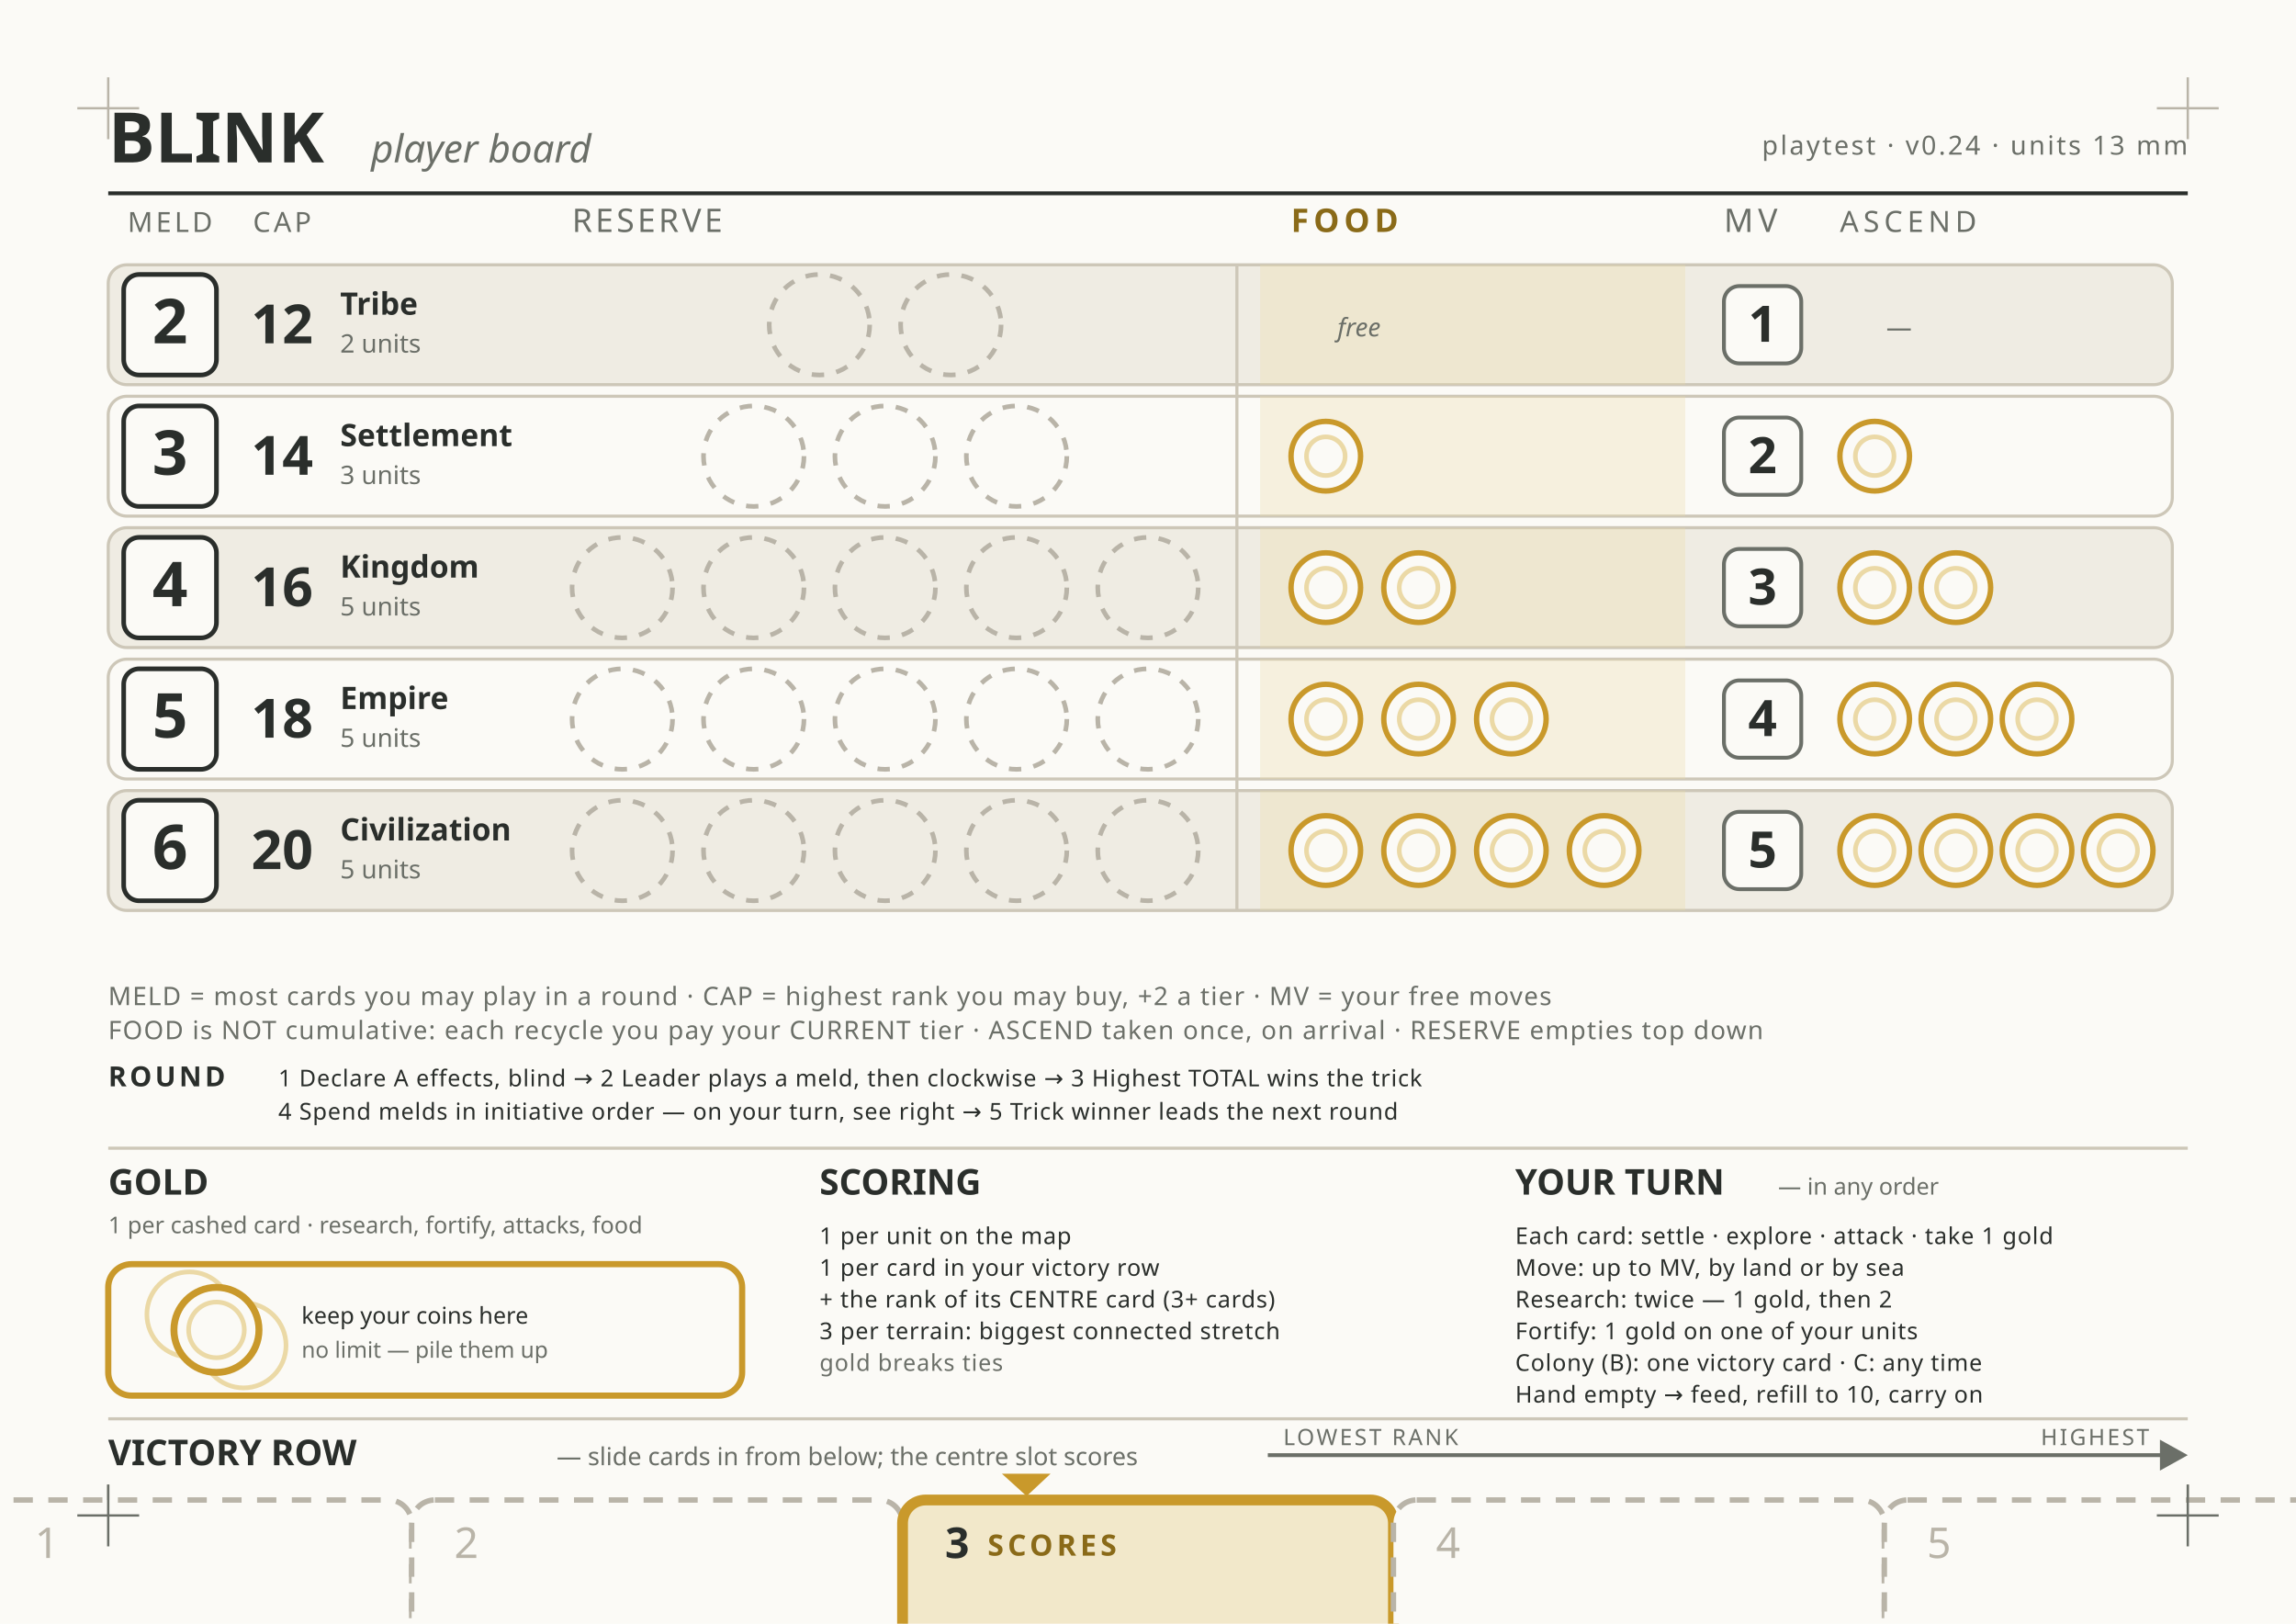
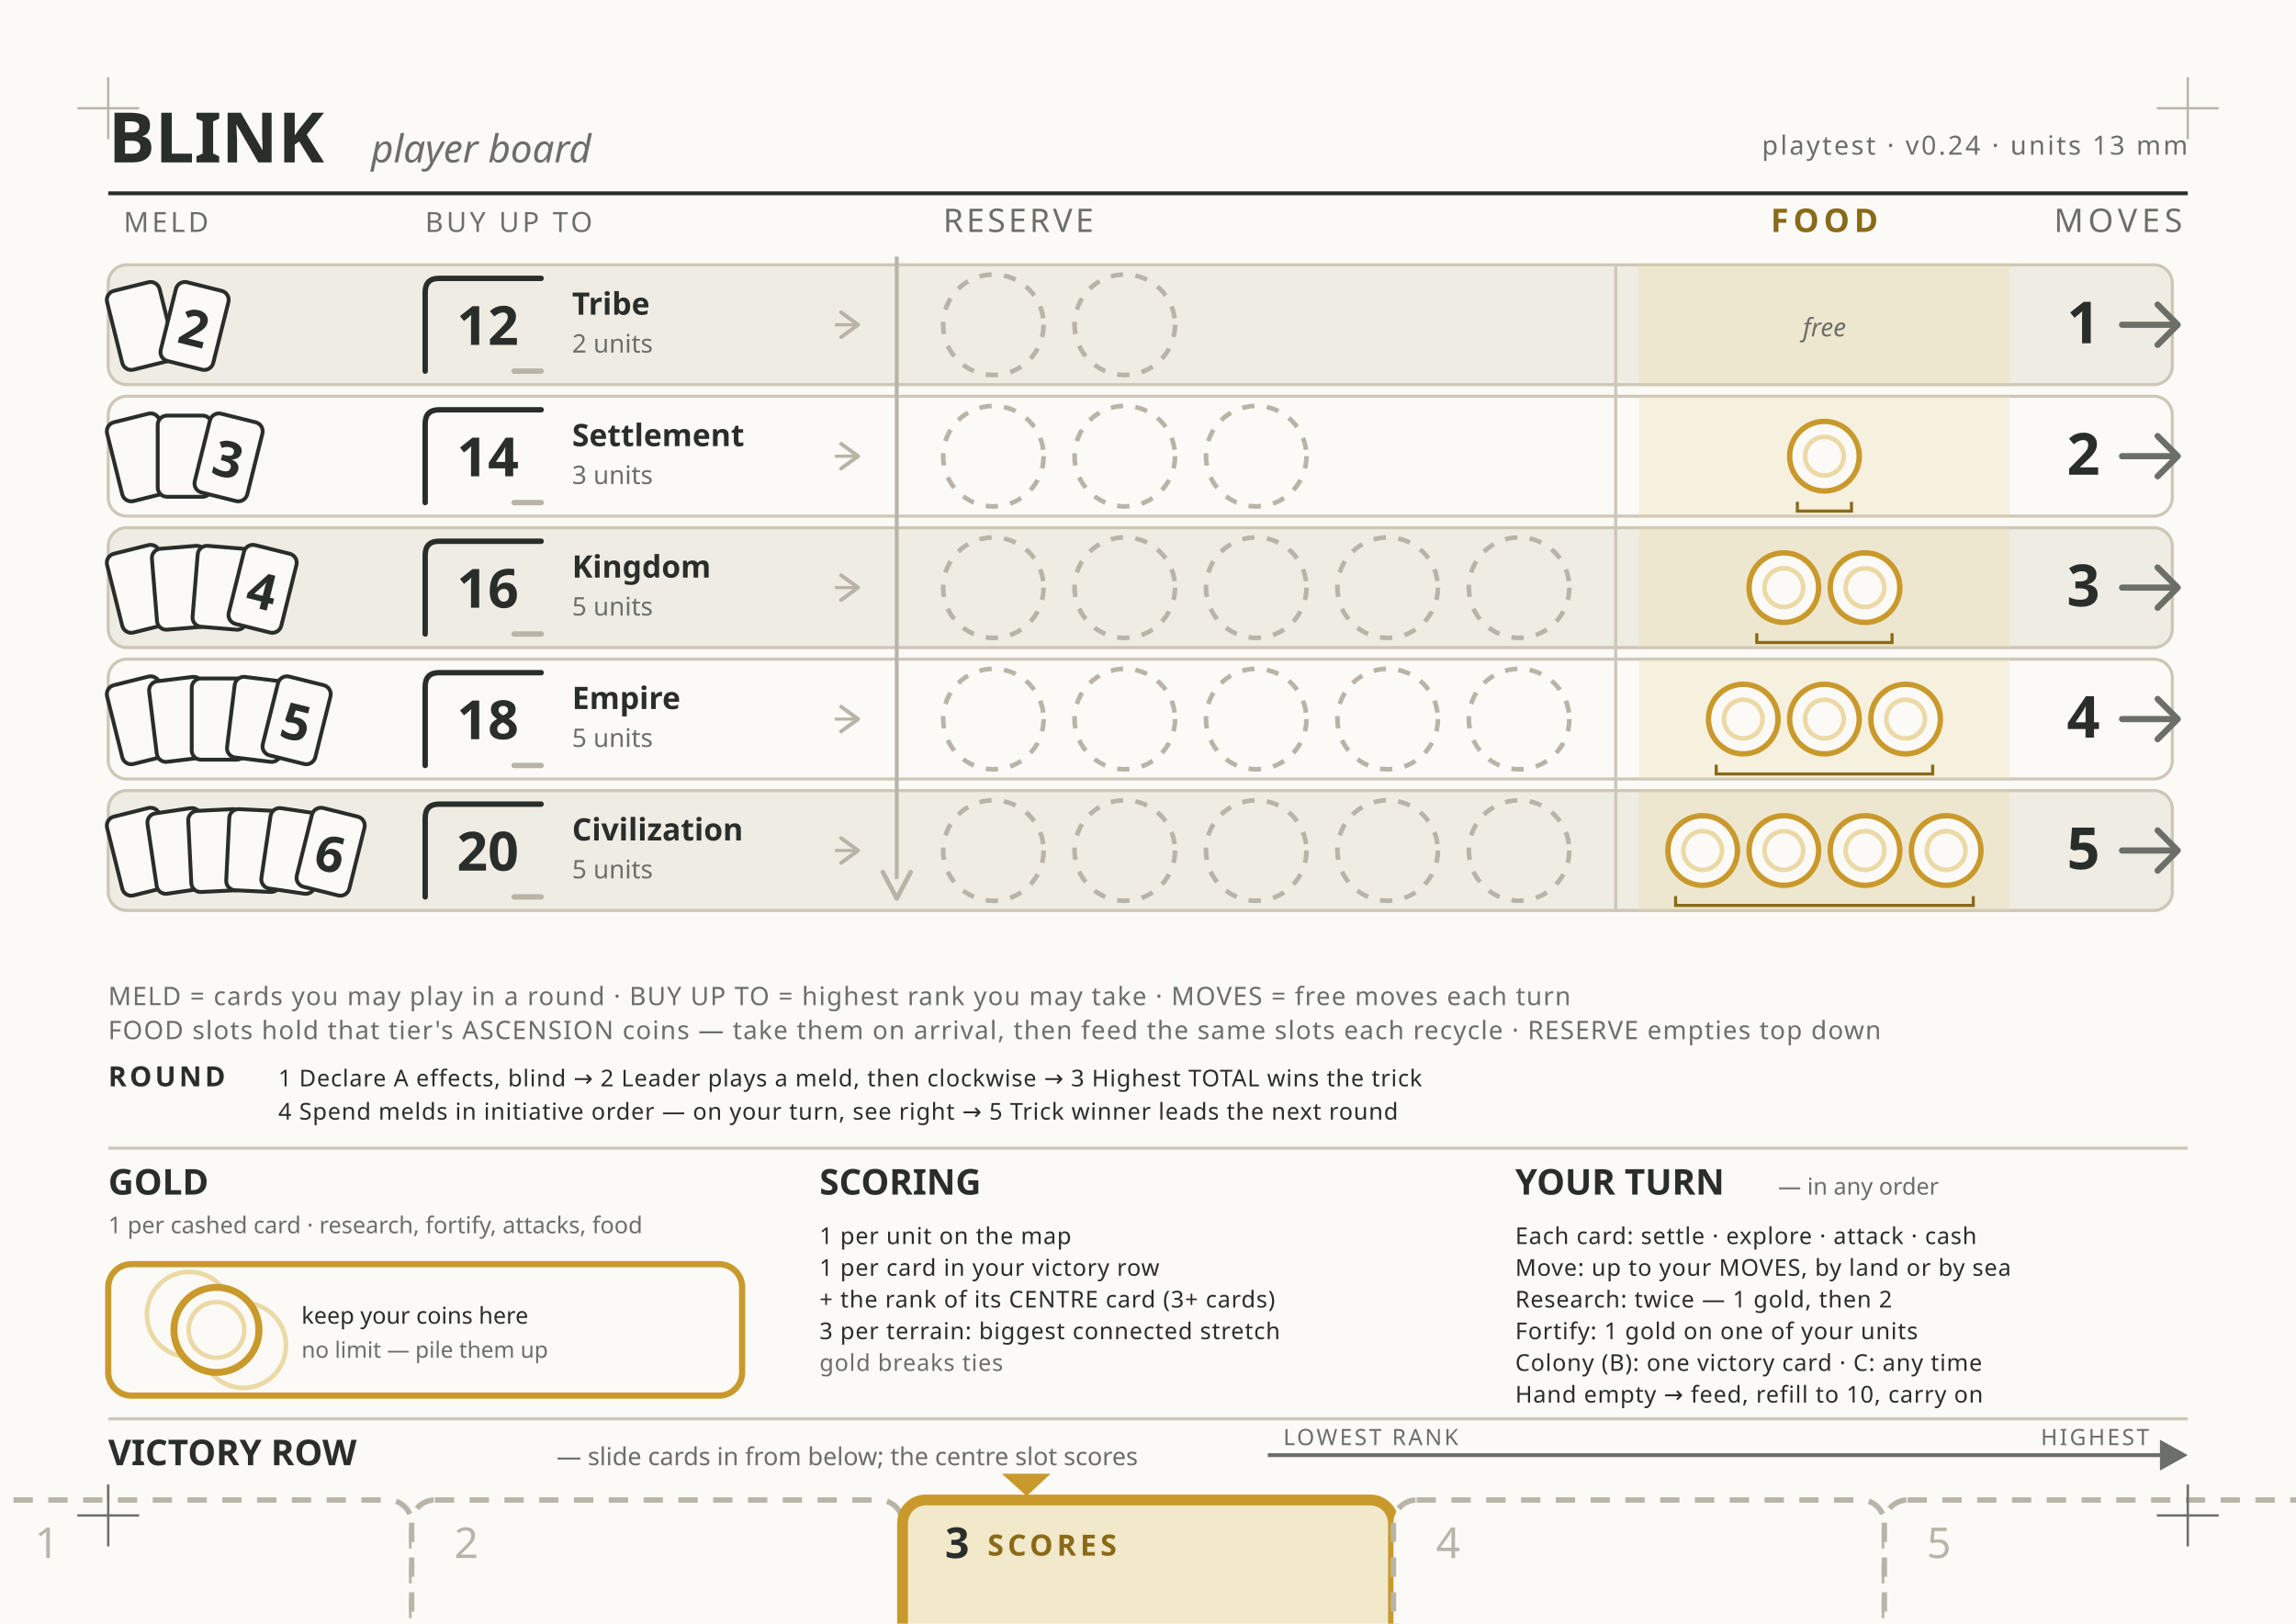
<svg xmlns="http://www.w3.org/2000/svg" width="297.0mm" height="210.0mm" viewBox="0 0 297.0 210.0">
  <rect x="0" y="0" width="297.0" height="210.0" fill="#FBFAF6" />
  <path d="M10.0 14.0 h8 M14.0 10.0 v8" stroke="#B9B4A8" stroke-width="0.3" />
  <path d="M279.0 14.0 h8 M283.0 10.0 v8" stroke="#B9B4A8" stroke-width="0.3" />
  <path d="M10.0 196.0 h8 M14.0 192.0 v8" stroke="#B9B4A8" stroke-width="0.3" />
  <path d="M279.0 196.0 h8 M283.0 192.0 v8" stroke="#B9B4A8" stroke-width="0.3" />
  <text x="14.00" y="21.00" font-family="IBM Plex Sans" font-size="9" fill="#2A2E2B" text-anchor="start" font-weight="600" letter-spacing="0" style="">BLINK</text>
  <text x="48.00" y="21.00" font-family="IBM Plex Sans" font-size="5" fill="#6B6F68" text-anchor="start" font-weight="400" letter-spacing="0" style="font-style:italic">player board</text>
  <text x="283.00" y="20.00" font-family="IBM Plex Mono" font-size="3.4" fill="#6B6F68" text-anchor="end" font-weight="400" letter-spacing="0.3" style="">playtest · v0.24 · units 13 mm</text>
  <line x1="14.0" y1="25.0" x2="283.0" y2="25.0" stroke="#2A2E2B" stroke-width="0.5" />
-   <text x="22.00" y="30.00" font-family="IBM Plex Mono" font-size="3.6" fill="#6B6F68" text-anchor="middle" font-weight="400" letter-spacing="0.4" style="">MELD</text>
-   <text x="36.50" y="30.00" font-family="IBM Plex Mono" font-size="3.6" fill="#6B6F68" text-anchor="middle" font-weight="400" letter-spacing="0.4" style="">CAP</text>
-   <text x="74.00" y="30.00" font-family="IBM Plex Mono" font-size="4.2" fill="#6B6F68" text-anchor="start" font-weight="400" letter-spacing="0.4" style="">RESERVE</text>
-   <text x="167.00" y="30.00" font-family="IBM Plex Mono" font-size="4.2" fill="#8A6A18" text-anchor="start" font-weight="600" letter-spacing="0.6" style="">FOOD</text>
-   <text x="223.00" y="30.00" font-family="IBM Plex Mono" font-size="4.2" fill="#6B6F68" text-anchor="start" font-weight="400" letter-spacing="0.6" style="">MV</text>
-   <text x="238.00" y="30.00" font-family="IBM Plex Mono" font-size="3.8" fill="#6B6F68" text-anchor="start" font-weight="400" letter-spacing="0.6" style="">ASCEND</text>
+   <text x="16.00" y="30.00" font-family="IBM Plex Mono" font-size="3.6" fill="#6B6F68" text-anchor="start" font-weight="400" letter-spacing="0.4" style="">MELD</text>
+   <text x="55.00" y="30.00" font-family="IBM Plex Mono" font-size="3.6" fill="#6B6F68" text-anchor="start" font-weight="400" letter-spacing="0.4" style="">BUY UP TO</text>
+   <text x="122.00" y="30.00" font-family="IBM Plex Mono" font-size="4.2" fill="#6B6F68" text-anchor="start" font-weight="400" letter-spacing="0.4" style="">RESERVE</text>
+   <text x="236.00" y="30.00" font-family="IBM Plex Mono" font-size="4.2" fill="#8A6A18" text-anchor="middle" font-weight="600" letter-spacing="0.6" style="">FOOD</text>
+   <text x="274.00" y="30.00" font-family="IBM Plex Mono" font-size="4.2" fill="#6B6F68" text-anchor="middle" font-weight="400" letter-spacing="0.6" style="">MOVES</text>
  <rect x="14.0" y="34.25" width="267.0" height="15.5" rx="2.4" fill="#EFECE3" stroke="#CDC7B8" stroke-width="0.4" />
-   <rect x="163.0" y="34.25" width="55.0" height="15.5" fill="#EBD9A6" fill-opacity="0.3" />
-   <rect x="16.0" y="35.5" width="12" height="13.0" rx="2" fill="#FBFAF6" stroke="#2A2E2B" stroke-width="0.6" />
-   <text x="22.00" y="44.40" font-family="IBM Plex Sans" font-size="8" fill="#2A2E2B" text-anchor="middle" font-weight="600" letter-spacing="0" style="">2</text>
-   <text x="36.50" y="44.40" font-family="IBM Plex Sans" font-size="7" fill="#2A2E2B" text-anchor="middle" font-weight="600" letter-spacing="0" style="">12</text>
-   <text x="44.00" y="40.70" font-family="IBM Plex Sans" font-size="4.0" fill="#2A2E2B" text-anchor="start" font-weight="600" letter-spacing="0" style="">Tribe</text>
-   <text x="44.00" y="45.60" font-family="IBM Plex Mono" font-size="3.3" fill="#6B6F68" text-anchor="start" font-weight="400" letter-spacing="0" style="">2 units</text>
-   <circle cx="106.00" cy="42.00" r="6.50" fill="none" stroke="#B9B4A8" stroke-width="0.6" stroke-dasharray="1.6 1.6" />
-   <circle cx="123.00" cy="42.00" r="6.50" fill="none" stroke="#B9B4A8" stroke-width="0.6" stroke-dasharray="1.6 1.6" />
-   <text x="173.00" y="43.50" font-family="IBM Plex Mono" font-size="3.3" fill="#6B6F68" text-anchor="start" font-weight="400" letter-spacing="0" style="font-style:italic">free</text>
-   <rect x="223.0" y="37.0" width="10" height="10.0" rx="2" fill="#FBFAF6" stroke="#6B6F68" stroke-width="0.5" />
-   <text x="228.00" y="44.20" font-family="IBM Plex Sans" font-size="6.5" fill="#2A2E2B" text-anchor="middle" font-weight="600" letter-spacing="0" style="">1</text>
-   <text x="244.00" y="43.50" font-family="IBM Plex Mono" font-size="3.3" fill="#6B6F68" text-anchor="start" font-weight="400" letter-spacing="0" style="">—</text>
+   <rect x="212.0" y="34.25" width="48.0" height="15.5" fill="#EBD9A6" fill-opacity="0.3" />
+   <g transform="rotate(-14.0 19.50 47.25)">
+     <rect x="16.00" y="36.75" width="7.0" height="10.5" rx="1.2" fill="#FBFAF6" stroke="#2A2E2B" stroke-width="0.5" />
+   </g>
+   <g transform="rotate(14.0 23.90 47.25)">
+     <rect x="20.40" y="36.75" width="7.0" height="10.5" rx="1.2" fill="#FBFAF6" stroke="#2A2E2B" stroke-width="0.5" />
+     <text x="23.90" y="44.60" font-family="IBM Plex Sans" font-size="6.5" fill="#2A2E2B" text-anchor="middle" font-weight="700" letter-spacing="0" style="">2</text>
+   </g>
+   <path d="M55.00 48.00 L55.00 37.80 Q55.00 36.00 56.80 36.00 L70.00 36.00" fill="none" stroke="#2A2E2B" stroke-width="0.7" stroke-linecap="round" />
+   <path d="M70.00 48.00 l-3.5 0" fill="none" stroke="#B9B4A8" stroke-width="0.7" stroke-linecap="round" />
+   <text x="63.10" y="44.60" font-family="IBM Plex Sans" font-size="7.0" fill="#2A2E2B" text-anchor="middle" font-weight="700" letter-spacing="0" style="">12</text>
+   <text x="74.00" y="40.70" font-family="IBM Plex Sans" font-size="4.0" fill="#2A2E2B" text-anchor="start" font-weight="600" letter-spacing="0" style="">Tribe</text>
+   <text x="74.00" y="45.60" font-family="IBM Plex Mono" font-size="3.3" fill="#6B6F68" text-anchor="start" font-weight="400" letter-spacing="0" style="">2 units</text>
+   <path d="M108.0 42.0 L111.0 42.0" fill="none" stroke="#B9B4A8" stroke-width="0.4" />
+   <path d="M108.8 40.4 l2.2 1.6 l-2.2 1.6" fill="none" stroke="#B9B4A8" stroke-width="0.5" stroke-linecap="round" stroke-linejoin="round" />
+   <circle cx="128.50" cy="42.00" r="6.50" fill="none" stroke="#B9B4A8" stroke-width="0.6" stroke-dasharray="1.6 1.6" />
+   <circle cx="145.50" cy="42.00" r="6.50" fill="none" stroke="#B9B4A8" stroke-width="0.6" stroke-dasharray="1.6 1.6" />
+   <text x="236.00" y="43.50" font-family="IBM Plex Mono" font-size="3.3" fill="#6B6F68" text-anchor="middle" font-weight="400" letter-spacing="0" style="font-style:italic">free</text>
+   <text x="269.50" y="44.40" font-family="IBM Plex Sans" font-size="7.5" fill="#2A2E2B" text-anchor="middle" font-weight="600" letter-spacing="0" style="">1</text>
+   <path d="M274.5 42.0 l7 0 M279.1 39.4 l2.6 2.6 l-2.6 2.6" fill="none" stroke="#6B6F68" stroke-width="0.8" stroke-linecap="round" stroke-linejoin="round" />
  <rect x="14.0" y="51.25" width="267.0" height="15.5" rx="2.4" fill="#FBFAF6" stroke="#CDC7B8" stroke-width="0.4" />
-   <rect x="163.0" y="51.25" width="55.0" height="15.5" fill="#EBD9A6" fill-opacity="0.3" />
-   <rect x="16.0" y="52.5" width="12" height="13.0" rx="2" fill="#FBFAF6" stroke="#2A2E2B" stroke-width="0.6" />
-   <text x="22.00" y="61.40" font-family="IBM Plex Sans" font-size="8" fill="#2A2E2B" text-anchor="middle" font-weight="600" letter-spacing="0" style="">3</text>
-   <text x="36.50" y="61.40" font-family="IBM Plex Sans" font-size="7" fill="#2A2E2B" text-anchor="middle" font-weight="600" letter-spacing="0" style="">14</text>
-   <text x="44.00" y="57.70" font-family="IBM Plex Sans" font-size="4.0" fill="#2A2E2B" text-anchor="start" font-weight="600" letter-spacing="0" style="">Settlement</text>
-   <text x="44.00" y="62.60" font-family="IBM Plex Mono" font-size="3.3" fill="#6B6F68" text-anchor="start" font-weight="400" letter-spacing="0" style="">3 units</text>
-   <circle cx="97.50" cy="59.00" r="6.50" fill="none" stroke="#B9B4A8" stroke-width="0.6" stroke-dasharray="1.6 1.6" />
-   <circle cx="114.50" cy="59.00" r="6.50" fill="none" stroke="#B9B4A8" stroke-width="0.6" stroke-dasharray="1.6 1.6" />
-   <circle cx="131.50" cy="59.00" r="6.50" fill="none" stroke="#B9B4A8" stroke-width="0.6" stroke-dasharray="1.6 1.6" />
-   <circle cx="171.50" cy="59.00" r="4.50" fill="#FBFAF6" stroke="#C9992B" stroke-width="0.7" />
-   <circle cx="171.50" cy="59.00" r="2.50" fill="none" stroke="#EBD9A6" stroke-width="0.6" />
-   <rect x="223.0" y="54.0" width="10" height="10.0" rx="2" fill="#FBFAF6" stroke="#6B6F68" stroke-width="0.5" />
-   <text x="228.00" y="61.20" font-family="IBM Plex Sans" font-size="6.5" fill="#2A2E2B" text-anchor="middle" font-weight="600" letter-spacing="0" style="">2</text>
-   <circle cx="242.50" cy="59.00" r="4.50" fill="#FBFAF6" stroke="#C9992B" stroke-width="0.7" />
-   <circle cx="242.50" cy="59.00" r="2.50" fill="none" stroke="#EBD9A6" stroke-width="0.6" />
+   <rect x="212.0" y="51.25" width="48.0" height="15.5" fill="#EBD9A6" fill-opacity="0.3" />
+   <g transform="rotate(-14.0 19.50 64.25)">
+     <rect x="16.00" y="53.75" width="7.0" height="10.5" rx="1.2" fill="#FBFAF6" stroke="#2A2E2B" stroke-width="0.5" />
+   </g>
+   <g transform="rotate(0.0 23.90 64.25)">
+     <rect x="20.40" y="53.75" width="7.0" height="10.5" rx="1.2" fill="#FBFAF6" stroke="#2A2E2B" stroke-width="0.5" />
+   </g>
+   <g transform="rotate(14.0 28.30 64.25)">
+     <rect x="24.80" y="53.75" width="7.0" height="10.5" rx="1.2" fill="#FBFAF6" stroke="#2A2E2B" stroke-width="0.5" />
+     <text x="28.30" y="61.60" font-family="IBM Plex Sans" font-size="6.5" fill="#2A2E2B" text-anchor="middle" font-weight="700" letter-spacing="0" style="">3</text>
+   </g>
+   <path d="M55.00 65.00 L55.00 54.80 Q55.00 53.00 56.80 53.00 L70.00 53.00" fill="none" stroke="#2A2E2B" stroke-width="0.7" stroke-linecap="round" />
+   <path d="M70.00 65.00 l-3.5 0" fill="none" stroke="#B9B4A8" stroke-width="0.7" stroke-linecap="round" />
+   <text x="63.10" y="61.60" font-family="IBM Plex Sans" font-size="7.0" fill="#2A2E2B" text-anchor="middle" font-weight="700" letter-spacing="0" style="">14</text>
+   <text x="74.00" y="57.70" font-family="IBM Plex Sans" font-size="4.0" fill="#2A2E2B" text-anchor="start" font-weight="600" letter-spacing="0" style="">Settlement</text>
+   <text x="74.00" y="62.60" font-family="IBM Plex Mono" font-size="3.3" fill="#6B6F68" text-anchor="start" font-weight="400" letter-spacing="0" style="">3 units</text>
+   <path d="M108.0 59.0 L111.0 59.0" fill="none" stroke="#B9B4A8" stroke-width="0.4" />
+   <path d="M108.8 57.4 l2.2 1.6 l-2.2 1.6" fill="none" stroke="#B9B4A8" stroke-width="0.5" stroke-linecap="round" stroke-linejoin="round" />
+   <circle cx="128.50" cy="59.00" r="6.50" fill="none" stroke="#B9B4A8" stroke-width="0.6" stroke-dasharray="1.6 1.6" />
+   <circle cx="145.50" cy="59.00" r="6.50" fill="none" stroke="#B9B4A8" stroke-width="0.6" stroke-dasharray="1.6 1.6" />
+   <circle cx="162.50" cy="59.00" r="6.50" fill="none" stroke="#B9B4A8" stroke-width="0.6" stroke-dasharray="1.6 1.6" />
+   <circle cx="236.00" cy="59.00" r="4.50" fill="#FBFAF6" stroke="#C9992B" stroke-width="0.7" />
+   <circle cx="236.00" cy="59.00" r="2.50" fill="none" stroke="#EBD9A6" stroke-width="0.6" />
+   <path d="M232.50 64.90 l0 1.2 L239.50 66.10 l0 -1.2" fill="none" stroke="#8A6A18" stroke-width="0.4" />
+   <text x="269.50" y="61.40" font-family="IBM Plex Sans" font-size="7.5" fill="#2A2E2B" text-anchor="middle" font-weight="600" letter-spacing="0" style="">2</text>
+   <path d="M274.5 59.0 l7 0 M279.1 56.4 l2.6 2.6 l-2.6 2.6" fill="none" stroke="#6B6F68" stroke-width="0.8" stroke-linecap="round" stroke-linejoin="round" />
  <rect x="14.0" y="68.25" width="267.0" height="15.5" rx="2.4" fill="#EFECE3" stroke="#CDC7B8" stroke-width="0.4" />
-   <rect x="163.0" y="68.25" width="55.0" height="15.5" fill="#EBD9A6" fill-opacity="0.3" />
-   <rect x="16.0" y="69.5" width="12" height="13.0" rx="2" fill="#FBFAF6" stroke="#2A2E2B" stroke-width="0.6" />
-   <text x="22.00" y="78.40" font-family="IBM Plex Sans" font-size="8" fill="#2A2E2B" text-anchor="middle" font-weight="600" letter-spacing="0" style="">4</text>
-   <text x="36.50" y="78.40" font-family="IBM Plex Sans" font-size="7" fill="#2A2E2B" text-anchor="middle" font-weight="600" letter-spacing="0" style="">16</text>
-   <text x="44.00" y="74.70" font-family="IBM Plex Sans" font-size="4.0" fill="#2A2E2B" text-anchor="start" font-weight="600" letter-spacing="0" style="">Kingdom</text>
-   <text x="44.00" y="79.60" font-family="IBM Plex Mono" font-size="3.3" fill="#6B6F68" text-anchor="start" font-weight="400" letter-spacing="0" style="">5 units</text>
-   <circle cx="80.50" cy="76.00" r="6.50" fill="none" stroke="#B9B4A8" stroke-width="0.6" stroke-dasharray="1.6 1.6" />
-   <circle cx="97.50" cy="76.00" r="6.50" fill="none" stroke="#B9B4A8" stroke-width="0.6" stroke-dasharray="1.6 1.6" />
-   <circle cx="114.50" cy="76.00" r="6.50" fill="none" stroke="#B9B4A8" stroke-width="0.6" stroke-dasharray="1.6 1.6" />
-   <circle cx="131.50" cy="76.00" r="6.50" fill="none" stroke="#B9B4A8" stroke-width="0.6" stroke-dasharray="1.6 1.6" />
-   <circle cx="148.50" cy="76.00" r="6.50" fill="none" stroke="#B9B4A8" stroke-width="0.6" stroke-dasharray="1.6 1.6" />
-   <circle cx="171.50" cy="76.00" r="4.50" fill="#FBFAF6" stroke="#C9992B" stroke-width="0.7" />
-   <circle cx="171.50" cy="76.00" r="2.50" fill="none" stroke="#EBD9A6" stroke-width="0.6" />
-   <circle cx="183.50" cy="76.00" r="4.50" fill="#FBFAF6" stroke="#C9992B" stroke-width="0.7" />
-   <circle cx="183.50" cy="76.00" r="2.50" fill="none" stroke="#EBD9A6" stroke-width="0.6" />
-   <rect x="223.0" y="71.0" width="10" height="10.0" rx="2" fill="#FBFAF6" stroke="#6B6F68" stroke-width="0.5" />
-   <text x="228.00" y="78.20" font-family="IBM Plex Sans" font-size="6.5" fill="#2A2E2B" text-anchor="middle" font-weight="600" letter-spacing="0" style="">3</text>
-   <circle cx="242.50" cy="76.00" r="4.50" fill="#FBFAF6" stroke="#C9992B" stroke-width="0.7" />
-   <circle cx="242.50" cy="76.00" r="2.50" fill="none" stroke="#EBD9A6" stroke-width="0.6" />
-   <circle cx="253.00" cy="76.00" r="4.50" fill="#FBFAF6" stroke="#C9992B" stroke-width="0.7" />
-   <circle cx="253.00" cy="76.00" r="2.50" fill="none" stroke="#EBD9A6" stroke-width="0.6" />
+   <rect x="212.0" y="68.25" width="48.0" height="15.5" fill="#EBD9A6" fill-opacity="0.3" />
+   <g transform="rotate(-14.0 19.50 81.25)">
+     <rect x="16.00" y="70.75" width="7.0" height="10.5" rx="1.2" fill="#FBFAF6" stroke="#2A2E2B" stroke-width="0.5" />
+   </g>
+   <g transform="rotate(-4.7 23.90 81.25)">
+     <rect x="20.40" y="70.75" width="7.0" height="10.5" rx="1.2" fill="#FBFAF6" stroke="#2A2E2B" stroke-width="0.5" />
+   </g>
+   <g transform="rotate(4.7 28.30 81.25)">
+     <rect x="24.80" y="70.75" width="7.0" height="10.5" rx="1.2" fill="#FBFAF6" stroke="#2A2E2B" stroke-width="0.5" />
+   </g>
+   <g transform="rotate(14.0 32.70 81.25)">
+     <rect x="29.20" y="70.75" width="7.0" height="10.5" rx="1.2" fill="#FBFAF6" stroke="#2A2E2B" stroke-width="0.5" />
+     <text x="32.70" y="78.60" font-family="IBM Plex Sans" font-size="6.5" fill="#2A2E2B" text-anchor="middle" font-weight="700" letter-spacing="0" style="">4</text>
+   </g>
+   <path d="M55.00 82.00 L55.00 71.80 Q55.00 70.00 56.80 70.00 L70.00 70.00" fill="none" stroke="#2A2E2B" stroke-width="0.7" stroke-linecap="round" />
+   <path d="M70.00 82.00 l-3.5 0" fill="none" stroke="#B9B4A8" stroke-width="0.7" stroke-linecap="round" />
+   <text x="63.10" y="78.60" font-family="IBM Plex Sans" font-size="7.0" fill="#2A2E2B" text-anchor="middle" font-weight="700" letter-spacing="0" style="">16</text>
+   <text x="74.00" y="74.70" font-family="IBM Plex Sans" font-size="4.0" fill="#2A2E2B" text-anchor="start" font-weight="600" letter-spacing="0" style="">Kingdom</text>
+   <text x="74.00" y="79.60" font-family="IBM Plex Mono" font-size="3.3" fill="#6B6F68" text-anchor="start" font-weight="400" letter-spacing="0" style="">5 units</text>
+   <path d="M108.0 76.0 L111.0 76.0" fill="none" stroke="#B9B4A8" stroke-width="0.4" />
+   <path d="M108.8 74.4 l2.2 1.6 l-2.2 1.6" fill="none" stroke="#B9B4A8" stroke-width="0.5" stroke-linecap="round" stroke-linejoin="round" />
+   <circle cx="128.50" cy="76.00" r="6.50" fill="none" stroke="#B9B4A8" stroke-width="0.6" stroke-dasharray="1.6 1.6" />
+   <circle cx="145.50" cy="76.00" r="6.50" fill="none" stroke="#B9B4A8" stroke-width="0.6" stroke-dasharray="1.6 1.6" />
+   <circle cx="162.50" cy="76.00" r="6.50" fill="none" stroke="#B9B4A8" stroke-width="0.6" stroke-dasharray="1.6 1.6" />
+   <circle cx="179.50" cy="76.00" r="6.50" fill="none" stroke="#B9B4A8" stroke-width="0.6" stroke-dasharray="1.6 1.6" />
+   <circle cx="196.50" cy="76.00" r="6.50" fill="none" stroke="#B9B4A8" stroke-width="0.6" stroke-dasharray="1.6 1.6" />
+   <circle cx="230.75" cy="76.00" r="4.50" fill="#FBFAF6" stroke="#C9992B" stroke-width="0.7" />
+   <circle cx="230.75" cy="76.00" r="2.50" fill="none" stroke="#EBD9A6" stroke-width="0.6" />
+   <circle cx="241.25" cy="76.00" r="4.50" fill="#FBFAF6" stroke="#C9992B" stroke-width="0.7" />
+   <circle cx="241.25" cy="76.00" r="2.50" fill="none" stroke="#EBD9A6" stroke-width="0.6" />
+   <path d="M227.25 81.90 l0 1.2 L244.75 83.10 l0 -1.2" fill="none" stroke="#8A6A18" stroke-width="0.4" />
+   <text x="269.50" y="78.40" font-family="IBM Plex Sans" font-size="7.5" fill="#2A2E2B" text-anchor="middle" font-weight="600" letter-spacing="0" style="">3</text>
+   <path d="M274.5 76.0 l7 0 M279.1 73.4 l2.6 2.6 l-2.6 2.6" fill="none" stroke="#6B6F68" stroke-width="0.8" stroke-linecap="round" stroke-linejoin="round" />
  <rect x="14.0" y="85.25" width="267.0" height="15.5" rx="2.4" fill="#FBFAF6" stroke="#CDC7B8" stroke-width="0.4" />
-   <rect x="163.0" y="85.25" width="55.0" height="15.5" fill="#EBD9A6" fill-opacity="0.3" />
-   <rect x="16.0" y="86.5" width="12" height="13.0" rx="2" fill="#FBFAF6" stroke="#2A2E2B" stroke-width="0.6" />
-   <text x="22.00" y="95.40" font-family="IBM Plex Sans" font-size="8" fill="#2A2E2B" text-anchor="middle" font-weight="600" letter-spacing="0" style="">5</text>
-   <text x="36.50" y="95.40" font-family="IBM Plex Sans" font-size="7" fill="#2A2E2B" text-anchor="middle" font-weight="600" letter-spacing="0" style="">18</text>
-   <text x="44.00" y="91.70" font-family="IBM Plex Sans" font-size="4.0" fill="#2A2E2B" text-anchor="start" font-weight="600" letter-spacing="0" style="">Empire</text>
-   <text x="44.00" y="96.60" font-family="IBM Plex Mono" font-size="3.3" fill="#6B6F68" text-anchor="start" font-weight="400" letter-spacing="0" style="">5 units</text>
-   <circle cx="80.50" cy="93.00" r="6.50" fill="none" stroke="#B9B4A8" stroke-width="0.6" stroke-dasharray="1.6 1.6" />
-   <circle cx="97.50" cy="93.00" r="6.50" fill="none" stroke="#B9B4A8" stroke-width="0.6" stroke-dasharray="1.6 1.6" />
-   <circle cx="114.50" cy="93.00" r="6.50" fill="none" stroke="#B9B4A8" stroke-width="0.6" stroke-dasharray="1.6 1.6" />
-   <circle cx="131.50" cy="93.00" r="6.50" fill="none" stroke="#B9B4A8" stroke-width="0.6" stroke-dasharray="1.6 1.6" />
-   <circle cx="148.50" cy="93.00" r="6.50" fill="none" stroke="#B9B4A8" stroke-width="0.6" stroke-dasharray="1.6 1.6" />
-   <circle cx="171.50" cy="93.00" r="4.50" fill="#FBFAF6" stroke="#C9992B" stroke-width="0.7" />
-   <circle cx="171.50" cy="93.00" r="2.50" fill="none" stroke="#EBD9A6" stroke-width="0.6" />
-   <circle cx="183.50" cy="93.00" r="4.50" fill="#FBFAF6" stroke="#C9992B" stroke-width="0.7" />
-   <circle cx="183.50" cy="93.00" r="2.50" fill="none" stroke="#EBD9A6" stroke-width="0.6" />
-   <circle cx="195.50" cy="93.00" r="4.50" fill="#FBFAF6" stroke="#C9992B" stroke-width="0.7" />
-   <circle cx="195.50" cy="93.00" r="2.50" fill="none" stroke="#EBD9A6" stroke-width="0.6" />
-   <rect x="223.0" y="88.0" width="10" height="10.0" rx="2" fill="#FBFAF6" stroke="#6B6F68" stroke-width="0.5" />
-   <text x="228.00" y="95.20" font-family="IBM Plex Sans" font-size="6.5" fill="#2A2E2B" text-anchor="middle" font-weight="600" letter-spacing="0" style="">4</text>
-   <circle cx="242.50" cy="93.00" r="4.50" fill="#FBFAF6" stroke="#C9992B" stroke-width="0.7" />
-   <circle cx="242.50" cy="93.00" r="2.50" fill="none" stroke="#EBD9A6" stroke-width="0.6" />
-   <circle cx="253.00" cy="93.00" r="4.50" fill="#FBFAF6" stroke="#C9992B" stroke-width="0.7" />
-   <circle cx="253.00" cy="93.00" r="2.50" fill="none" stroke="#EBD9A6" stroke-width="0.6" />
-   <circle cx="263.50" cy="93.00" r="4.50" fill="#FBFAF6" stroke="#C9992B" stroke-width="0.7" />
-   <circle cx="263.50" cy="93.00" r="2.50" fill="none" stroke="#EBD9A6" stroke-width="0.6" />
+   <rect x="212.0" y="85.25" width="48.0" height="15.5" fill="#EBD9A6" fill-opacity="0.3" />
+   <g transform="rotate(-14.0 19.50 98.25)">
+     <rect x="16.00" y="87.75" width="7.0" height="10.5" rx="1.2" fill="#FBFAF6" stroke="#2A2E2B" stroke-width="0.5" />
+   </g>
+   <g transform="rotate(-7.0 23.90 98.25)">
+     <rect x="20.40" y="87.75" width="7.0" height="10.5" rx="1.2" fill="#FBFAF6" stroke="#2A2E2B" stroke-width="0.5" />
+   </g>
+   <g transform="rotate(0.0 28.30 98.25)">
+     <rect x="24.80" y="87.75" width="7.0" height="10.5" rx="1.2" fill="#FBFAF6" stroke="#2A2E2B" stroke-width="0.5" />
+   </g>
+   <g transform="rotate(7.0 32.70 98.25)">
+     <rect x="29.20" y="87.75" width="7.0" height="10.5" rx="1.2" fill="#FBFAF6" stroke="#2A2E2B" stroke-width="0.5" />
+   </g>
+   <g transform="rotate(14.0 37.10 98.25)">
+     <rect x="33.60" y="87.75" width="7.0" height="10.5" rx="1.2" fill="#FBFAF6" stroke="#2A2E2B" stroke-width="0.5" />
+     <text x="37.10" y="95.60" font-family="IBM Plex Sans" font-size="6.5" fill="#2A2E2B" text-anchor="middle" font-weight="700" letter-spacing="0" style="">5</text>
+   </g>
+   <path d="M55.00 99.00 L55.00 88.80 Q55.00 87.00 56.80 87.00 L70.00 87.00" fill="none" stroke="#2A2E2B" stroke-width="0.7" stroke-linecap="round" />
+   <path d="M70.00 99.00 l-3.5 0" fill="none" stroke="#B9B4A8" stroke-width="0.7" stroke-linecap="round" />
+   <text x="63.10" y="95.60" font-family="IBM Plex Sans" font-size="7.0" fill="#2A2E2B" text-anchor="middle" font-weight="700" letter-spacing="0" style="">18</text>
+   <text x="74.00" y="91.70" font-family="IBM Plex Sans" font-size="4.0" fill="#2A2E2B" text-anchor="start" font-weight="600" letter-spacing="0" style="">Empire</text>
+   <text x="74.00" y="96.60" font-family="IBM Plex Mono" font-size="3.3" fill="#6B6F68" text-anchor="start" font-weight="400" letter-spacing="0" style="">5 units</text>
+   <path d="M108.0 93.0 L111.0 93.0" fill="none" stroke="#B9B4A8" stroke-width="0.4" />
+   <path d="M108.8 91.4 l2.2 1.6 l-2.2 1.6" fill="none" stroke="#B9B4A8" stroke-width="0.5" stroke-linecap="round" stroke-linejoin="round" />
+   <circle cx="128.50" cy="93.00" r="6.50" fill="none" stroke="#B9B4A8" stroke-width="0.6" stroke-dasharray="1.6 1.6" />
+   <circle cx="145.50" cy="93.00" r="6.50" fill="none" stroke="#B9B4A8" stroke-width="0.6" stroke-dasharray="1.6 1.6" />
+   <circle cx="162.50" cy="93.00" r="6.50" fill="none" stroke="#B9B4A8" stroke-width="0.6" stroke-dasharray="1.6 1.6" />
+   <circle cx="179.50" cy="93.00" r="6.50" fill="none" stroke="#B9B4A8" stroke-width="0.6" stroke-dasharray="1.6 1.6" />
+   <circle cx="196.50" cy="93.00" r="6.50" fill="none" stroke="#B9B4A8" stroke-width="0.6" stroke-dasharray="1.6 1.6" />
+   <circle cx="225.50" cy="93.00" r="4.50" fill="#FBFAF6" stroke="#C9992B" stroke-width="0.7" />
+   <circle cx="225.50" cy="93.00" r="2.50" fill="none" stroke="#EBD9A6" stroke-width="0.6" />
+   <circle cx="236.00" cy="93.00" r="4.50" fill="#FBFAF6" stroke="#C9992B" stroke-width="0.7" />
+   <circle cx="236.00" cy="93.00" r="2.50" fill="none" stroke="#EBD9A6" stroke-width="0.6" />
+   <circle cx="246.50" cy="93.00" r="4.50" fill="#FBFAF6" stroke="#C9992B" stroke-width="0.7" />
+   <circle cx="246.50" cy="93.00" r="2.50" fill="none" stroke="#EBD9A6" stroke-width="0.6" />
+   <path d="M222.00 98.90 l0 1.2 L250.00 100.10 l0 -1.2" fill="none" stroke="#8A6A18" stroke-width="0.4" />
+   <text x="269.50" y="95.40" font-family="IBM Plex Sans" font-size="7.5" fill="#2A2E2B" text-anchor="middle" font-weight="600" letter-spacing="0" style="">4</text>
+   <path d="M274.5 93.0 l7 0 M279.1 90.4 l2.6 2.6 l-2.6 2.6" fill="none" stroke="#6B6F68" stroke-width="0.8" stroke-linecap="round" stroke-linejoin="round" />
  <rect x="14.0" y="102.25" width="267.0" height="15.5" rx="2.4" fill="#EFECE3" stroke="#CDC7B8" stroke-width="0.4" />
-   <rect x="163.0" y="102.25" width="55.0" height="15.5" fill="#EBD9A6" fill-opacity="0.3" />
-   <rect x="16.0" y="103.5" width="12" height="13.0" rx="2" fill="#FBFAF6" stroke="#2A2E2B" stroke-width="0.6" />
-   <text x="22.00" y="112.40" font-family="IBM Plex Sans" font-size="8" fill="#2A2E2B" text-anchor="middle" font-weight="600" letter-spacing="0" style="">6</text>
-   <text x="36.50" y="112.40" font-family="IBM Plex Sans" font-size="7" fill="#2A2E2B" text-anchor="middle" font-weight="600" letter-spacing="0" style="">20</text>
-   <text x="44.00" y="108.70" font-family="IBM Plex Sans" font-size="4.0" fill="#2A2E2B" text-anchor="start" font-weight="600" letter-spacing="0" style="">Civilization</text>
-   <text x="44.00" y="113.60" font-family="IBM Plex Mono" font-size="3.3" fill="#6B6F68" text-anchor="start" font-weight="400" letter-spacing="0" style="">5 units</text>
-   <circle cx="80.50" cy="110.00" r="6.50" fill="none" stroke="#B9B4A8" stroke-width="0.6" stroke-dasharray="1.6 1.6" />
-   <circle cx="97.50" cy="110.00" r="6.50" fill="none" stroke="#B9B4A8" stroke-width="0.6" stroke-dasharray="1.6 1.6" />
-   <circle cx="114.50" cy="110.00" r="6.50" fill="none" stroke="#B9B4A8" stroke-width="0.6" stroke-dasharray="1.6 1.6" />
-   <circle cx="131.50" cy="110.00" r="6.50" fill="none" stroke="#B9B4A8" stroke-width="0.6" stroke-dasharray="1.6 1.6" />
-   <circle cx="148.50" cy="110.00" r="6.50" fill="none" stroke="#B9B4A8" stroke-width="0.6" stroke-dasharray="1.6 1.6" />
-   <circle cx="171.50" cy="110.00" r="4.50" fill="#FBFAF6" stroke="#C9992B" stroke-width="0.7" />
-   <circle cx="171.50" cy="110.00" r="2.50" fill="none" stroke="#EBD9A6" stroke-width="0.6" />
-   <circle cx="183.50" cy="110.00" r="4.50" fill="#FBFAF6" stroke="#C9992B" stroke-width="0.7" />
-   <circle cx="183.50" cy="110.00" r="2.50" fill="none" stroke="#EBD9A6" stroke-width="0.6" />
-   <circle cx="195.50" cy="110.00" r="4.50" fill="#FBFAF6" stroke="#C9992B" stroke-width="0.7" />
-   <circle cx="195.50" cy="110.00" r="2.50" fill="none" stroke="#EBD9A6" stroke-width="0.6" />
-   <circle cx="207.50" cy="110.00" r="4.50" fill="#FBFAF6" stroke="#C9992B" stroke-width="0.7" />
-   <circle cx="207.50" cy="110.00" r="2.50" fill="none" stroke="#EBD9A6" stroke-width="0.6" />
-   <rect x="223.0" y="105.0" width="10" height="10.0" rx="2" fill="#FBFAF6" stroke="#6B6F68" stroke-width="0.5" />
-   <text x="228.00" y="112.20" font-family="IBM Plex Sans" font-size="6.5" fill="#2A2E2B" text-anchor="middle" font-weight="600" letter-spacing="0" style="">5</text>
-   <circle cx="242.50" cy="110.00" r="4.50" fill="#FBFAF6" stroke="#C9992B" stroke-width="0.7" />
-   <circle cx="242.50" cy="110.00" r="2.50" fill="none" stroke="#EBD9A6" stroke-width="0.6" />
-   <circle cx="253.00" cy="110.00" r="4.50" fill="#FBFAF6" stroke="#C9992B" stroke-width="0.7" />
-   <circle cx="253.00" cy="110.00" r="2.50" fill="none" stroke="#EBD9A6" stroke-width="0.6" />
-   <circle cx="263.50" cy="110.00" r="4.50" fill="#FBFAF6" stroke="#C9992B" stroke-width="0.7" />
-   <circle cx="263.50" cy="110.00" r="2.50" fill="none" stroke="#EBD9A6" stroke-width="0.6" />
-   <circle cx="274.00" cy="110.00" r="4.50" fill="#FBFAF6" stroke="#C9992B" stroke-width="0.7" />
-   <circle cx="274.00" cy="110.00" r="2.50" fill="none" stroke="#EBD9A6" stroke-width="0.6" />
-   <line x1="160.0" y1="34.25" x2="160.0" y2="117.75" stroke="#CDC7B8" stroke-width="0.4" />
-   <text x="14.00" y="130.00" font-family="IBM Plex Mono" font-size="3.3" fill="#6B6F68" text-anchor="start" font-weight="400" letter-spacing="0.15" style="">MELD = most cards you may play in a round · CAP = highest rank you may buy, +2 a tier · MV = your free moves</text>
-   <text x="14.00" y="134.40" font-family="IBM Plex Mono" font-size="3.3" fill="#6B6F68" text-anchor="start" font-weight="400" letter-spacing="0.15" style="">FOOD is NOT cumulative: each recycle you pay your CURRENT tier · ASCEND taken once, on arrival · RESERVE empties top down</text>
+   <rect x="212.0" y="102.25" width="48.0" height="15.5" fill="#EBD9A6" fill-opacity="0.3" />
+   <g transform="rotate(-14.0 19.50 115.25)">
+     <rect x="16.00" y="104.75" width="7.0" height="10.5" rx="1.2" fill="#FBFAF6" stroke="#2A2E2B" stroke-width="0.5" />
+   </g>
+   <g transform="rotate(-8.4 23.90 115.25)">
+     <rect x="20.40" y="104.75" width="7.0" height="10.5" rx="1.2" fill="#FBFAF6" stroke="#2A2E2B" stroke-width="0.5" />
+   </g>
+   <g transform="rotate(-2.8 28.30 115.25)">
+     <rect x="24.80" y="104.75" width="7.0" height="10.5" rx="1.2" fill="#FBFAF6" stroke="#2A2E2B" stroke-width="0.5" />
+   </g>
+   <g transform="rotate(2.8 32.70 115.25)">
+     <rect x="29.20" y="104.75" width="7.0" height="10.5" rx="1.2" fill="#FBFAF6" stroke="#2A2E2B" stroke-width="0.5" />
+   </g>
+   <g transform="rotate(8.4 37.10 115.25)">
+     <rect x="33.60" y="104.75" width="7.0" height="10.5" rx="1.2" fill="#FBFAF6" stroke="#2A2E2B" stroke-width="0.5" />
+   </g>
+   <g transform="rotate(14.0 41.50 115.25)">
+     <rect x="38.00" y="104.75" width="7.0" height="10.5" rx="1.2" fill="#FBFAF6" stroke="#2A2E2B" stroke-width="0.5" />
+     <text x="41.50" y="112.60" font-family="IBM Plex Sans" font-size="6.5" fill="#2A2E2B" text-anchor="middle" font-weight="700" letter-spacing="0" style="">6</text>
+   </g>
+   <path d="M55.00 116.00 L55.00 105.80 Q55.00 104.00 56.80 104.00 L70.00 104.00" fill="none" stroke="#2A2E2B" stroke-width="0.7" stroke-linecap="round" />
+   <path d="M70.00 116.00 l-3.5 0" fill="none" stroke="#B9B4A8" stroke-width="0.7" stroke-linecap="round" />
+   <text x="63.10" y="112.60" font-family="IBM Plex Sans" font-size="7.0" fill="#2A2E2B" text-anchor="middle" font-weight="700" letter-spacing="0" style="">20</text>
+   <text x="74.00" y="108.70" font-family="IBM Plex Sans" font-size="4.0" fill="#2A2E2B" text-anchor="start" font-weight="600" letter-spacing="0" style="">Civilization</text>
+   <text x="74.00" y="113.60" font-family="IBM Plex Mono" font-size="3.3" fill="#6B6F68" text-anchor="start" font-weight="400" letter-spacing="0" style="">5 units</text>
+   <path d="M108.0 110.0 L111.0 110.0" fill="none" stroke="#B9B4A8" stroke-width="0.4" />
+   <path d="M108.8 108.4 l2.2 1.6 l-2.2 1.6" fill="none" stroke="#B9B4A8" stroke-width="0.5" stroke-linecap="round" stroke-linejoin="round" />
+   <circle cx="128.50" cy="110.00" r="6.50" fill="none" stroke="#B9B4A8" stroke-width="0.6" stroke-dasharray="1.6 1.6" />
+   <circle cx="145.50" cy="110.00" r="6.50" fill="none" stroke="#B9B4A8" stroke-width="0.6" stroke-dasharray="1.6 1.6" />
+   <circle cx="162.50" cy="110.00" r="6.50" fill="none" stroke="#B9B4A8" stroke-width="0.6" stroke-dasharray="1.6 1.6" />
+   <circle cx="179.50" cy="110.00" r="6.50" fill="none" stroke="#B9B4A8" stroke-width="0.6" stroke-dasharray="1.6 1.6" />
+   <circle cx="196.50" cy="110.00" r="6.50" fill="none" stroke="#B9B4A8" stroke-width="0.6" stroke-dasharray="1.6 1.6" />
+   <circle cx="220.25" cy="110.00" r="4.50" fill="#FBFAF6" stroke="#C9992B" stroke-width="0.7" />
+   <circle cx="220.25" cy="110.00" r="2.50" fill="none" stroke="#EBD9A6" stroke-width="0.6" />
+   <circle cx="230.75" cy="110.00" r="4.50" fill="#FBFAF6" stroke="#C9992B" stroke-width="0.7" />
+   <circle cx="230.75" cy="110.00" r="2.50" fill="none" stroke="#EBD9A6" stroke-width="0.6" />
+   <circle cx="241.25" cy="110.00" r="4.50" fill="#FBFAF6" stroke="#C9992B" stroke-width="0.7" />
+   <circle cx="241.25" cy="110.00" r="2.50" fill="none" stroke="#EBD9A6" stroke-width="0.6" />
+   <circle cx="251.75" cy="110.00" r="4.50" fill="#FBFAF6" stroke="#C9992B" stroke-width="0.7" />
+   <circle cx="251.75" cy="110.00" r="2.50" fill="none" stroke="#EBD9A6" stroke-width="0.6" />
+   <path d="M216.75 115.90 l0 1.2 L255.25 117.10 l0 -1.2" fill="none" stroke="#8A6A18" stroke-width="0.4" />
+   <text x="269.50" y="112.40" font-family="IBM Plex Sans" font-size="7.5" fill="#2A2E2B" text-anchor="middle" font-weight="600" letter-spacing="0" style="">5</text>
+   <path d="M274.5 110.0 l7 0 M279.1 107.4 l2.6 2.6 l-2.6 2.6" fill="none" stroke="#6B6F68" stroke-width="0.8" stroke-linecap="round" stroke-linejoin="round" />
+   <path d="M116.0 33.2 L116.0 113.7" fill="none" stroke="#B9B4A8" stroke-width="0.5" />
+   <path d="M114.2 112.8 L116.0 116.2 L117.8 112.8" fill="none" stroke="#B9B4A8" stroke-width="0.6" stroke-linecap="round" stroke-linejoin="round" />
+   <line x1="209.0" y1="34.25" x2="209.0" y2="117.75" stroke="#CDC7B8" stroke-width="0.4" />
+   <text x="14.00" y="130.00" font-family="IBM Plex Mono" font-size="3.3" fill="#6B6F68" text-anchor="start" font-weight="400" letter-spacing="0.15" style="">MELD = cards you may play in a round · BUY UP TO = highest rank you may take · MOVES = free moves each turn</text>
+   <text x="14.00" y="134.40" font-family="IBM Plex Mono" font-size="3.3" fill="#6B6F68" text-anchor="start" font-weight="400" letter-spacing="0.15" style="">FOOD slots hold that tier's ASCENSION coins — take them on arrival, then feed the same slots each recycle · RESERVE empties top down</text>
  <text x="14.00" y="140.50" font-family="IBM Plex Mono" font-size="3.6" fill="#2A2E2B" text-anchor="start" font-weight="600" letter-spacing="0.4" style="">ROUND</text>
  <text x="36.00" y="140.50" font-family="IBM Plex Mono" font-size="3.0" fill="#2A2E2B" text-anchor="start" font-weight="400" letter-spacing="0.1" style="">1  Declare A effects, blind   →   2  Leader plays a meld, then clockwise   →   3  Highest TOTAL wins the trick</text>
  <text x="36.00" y="144.80" font-family="IBM Plex Mono" font-size="3.0" fill="#2A2E2B" text-anchor="start" font-weight="400" letter-spacing="0.1" style="">4  Spend melds in initiative order — on your turn, see right   →   5  Trick winner leads the next round</text>
  <line x1="14.0" y1="148.5" x2="283.0" y2="148.5" stroke="#CDC7B8" stroke-width="0.4" />
  <text x="14.00" y="154.50" font-family="IBM Plex Sans" font-size="4.6" fill="#2A2E2B" text-anchor="start" font-weight="600" letter-spacing="0" style="">GOLD</text>
  <text x="14.00" y="159.50" font-family="IBM Plex Mono" font-size="3.0" fill="#6B6F68" text-anchor="start" font-weight="400" letter-spacing="0" style="">1 per cashed card · research, fortify, attacks, food</text>
  <rect x="14.0" y="163.5" width="82" height="17" rx="3" fill="#FBFAF6" stroke="#C9992B" stroke-width="0.8" />
  <circle cx="24.50" cy="170.00" r="5.5" fill="#FBFAF6" stroke="#EBD9A6" stroke-width="0.6" />
  <circle cx="31.50" cy="174.00" r="5.5" fill="#FBFAF6" stroke="#EBD9A6" stroke-width="0.6" />
  <circle cx="28.00" cy="172.00" r="5.5" fill="#FBFAF6" stroke="#C9992B" stroke-width="0.9" />
  <circle cx="28.00" cy="172.00" r="3.6" fill="none" stroke="#EBD9A6" stroke-width="0.6" />
  <text x="39.00" y="171.20" font-family="IBM Plex Mono" font-size="3.0" fill="#2A2E2B" text-anchor="start" font-weight="400" letter-spacing="0" style="">keep your coins here</text>
  <text x="39.00" y="175.60" font-family="IBM Plex Mono" font-size="2.9" fill="#6B6F68" text-anchor="start" font-weight="400" letter-spacing="0" style="">no limit — pile them up</text>
  <text x="106.00" y="154.50" font-family="IBM Plex Sans" font-size="4.6" fill="#2A2E2B" text-anchor="start" font-weight="600" letter-spacing="0" style="">SCORING</text>
  <text x="106.00" y="160.90" font-family="IBM Plex Mono" font-size="3.0" fill="#2A2E2B" text-anchor="start" font-weight="400" letter-spacing="0.1" style="">1  per unit on the map</text>
  <text x="106.00" y="165.00" font-family="IBM Plex Mono" font-size="3.0" fill="#2A2E2B" text-anchor="start" font-weight="400" letter-spacing="0.1" style="">1  per card in your victory row</text>
  <text x="106.00" y="169.10" font-family="IBM Plex Mono" font-size="3.0" fill="#2A2E2B" text-anchor="start" font-weight="400" letter-spacing="0.1" style="">+  the rank of its CENTRE card (3+ cards)</text>
  <text x="106.00" y="173.20" font-family="IBM Plex Mono" font-size="3.0" fill="#2A2E2B" text-anchor="start" font-weight="400" letter-spacing="0.1" style="">3  per terrain: biggest connected stretch</text>
  <text x="106.00" y="177.30" font-family="IBM Plex Mono" font-size="3.0" fill="#6B6F68" text-anchor="start" font-weight="400" letter-spacing="0.1" style="">gold breaks ties</text>
  <text x="196.00" y="154.50" font-family="IBM Plex Sans" font-size="4.6" fill="#2A2E2B" text-anchor="start" font-weight="600" letter-spacing="0" style="">YOUR TURN</text>
  <text x="230.00" y="154.50" font-family="IBM Plex Mono" font-size="3.0" fill="#6B6F68" text-anchor="start" font-weight="400" letter-spacing="0" style="">— in any order</text>
-   <text x="196.00" y="160.90" font-family="IBM Plex Mono" font-size="3.0" fill="#2A2E2B" text-anchor="start" font-weight="400" letter-spacing="0.1" style="">Each card: settle · explore · attack · take 1 gold</text>
-   <text x="196.00" y="165.00" font-family="IBM Plex Mono" font-size="3.0" fill="#2A2E2B" text-anchor="start" font-weight="400" letter-spacing="0.1" style="">Move: up to MV, by land or by sea</text>
+   <text x="196.00" y="160.90" font-family="IBM Plex Mono" font-size="3.0" fill="#2A2E2B" text-anchor="start" font-weight="400" letter-spacing="0.1" style="">Each card: settle · explore · attack · cash</text>
+   <text x="196.00" y="165.00" font-family="IBM Plex Mono" font-size="3.0" fill="#2A2E2B" text-anchor="start" font-weight="400" letter-spacing="0.1" style="">Move: up to your MOVES, by land or by sea</text>
  <text x="196.00" y="169.10" font-family="IBM Plex Mono" font-size="3.0" fill="#2A2E2B" text-anchor="start" font-weight="400" letter-spacing="0.1" style="">Research: twice — 1 gold, then 2</text>
  <text x="196.00" y="173.20" font-family="IBM Plex Mono" font-size="3.0" fill="#2A2E2B" text-anchor="start" font-weight="400" letter-spacing="0.1" style="">Fortify: 1 gold on one of your units</text>
  <text x="196.00" y="177.30" font-family="IBM Plex Mono" font-size="3.0" fill="#2A2E2B" text-anchor="start" font-weight="400" letter-spacing="0.1" style="">Colony (B): one victory card · C: any time</text>
  <text x="196.00" y="181.40" font-family="IBM Plex Mono" font-size="3.0" fill="#2A2E2B" text-anchor="start" font-weight="400" letter-spacing="0.1" style="">Hand empty → feed, refill to 10, carry on</text>
  <text x="14.00" y="189.50" font-family="IBM Plex Sans" font-size="4.6" fill="#2A2E2B" text-anchor="start" font-weight="600" letter-spacing="0" style="">VICTORY ROW</text>
  <text x="72.00" y="189.50" font-family="IBM Plex Mono" font-size="3.2" fill="#6B6F68" text-anchor="start" font-weight="400" letter-spacing="0" style="">— slide cards in from below; the centre slot scores</text>
  <line x1="164.0" y1="188.2" x2="279.6" y2="188.2" stroke="#6B6F68" stroke-width="0.5" />
  <path d="M279.4 186.2 L283.0 188.2 L279.4 190.2 Z" fill="#6B6F68" />
  <text x="166.00" y="186.90" font-family="IBM Plex Mono" font-size="2.9" fill="#6B6F68" text-anchor="start" font-weight="400" letter-spacing="0.3" style="">LOWEST RANK</text>
  <text x="278.00" y="186.90" font-family="IBM Plex Mono" font-size="2.9" fill="#6B6F68" text-anchor="end" font-weight="400" letter-spacing="0.3" style="">HIGHEST</text>
  <clipPath id="sheet">
    <rect x="0" y="0" width="297.0" height="210.0" />
  </clipPath>
  <g clip-path="url(#sheet)">
    <rect x="-10.25" y="194.0" width="63.5" height="88.9" rx="3" fill="#FBFAF6" stroke="#B9B4A8" stroke-width="0.7" stroke-dasharray="2.5 2" />
    <text x="4.50" y="201.50" font-family="IBM Plex Sans" font-size="5.5" fill="#B9B4A8" text-anchor="start" font-weight="400" letter-spacing="0" style="">1</text>
    <rect x="53.25" y="194.0" width="63.5" height="88.9" rx="3" fill="#FBFAF6" stroke="#B9B4A8" stroke-width="0.7" stroke-dasharray="2.5 2" />
    <text x="58.75" y="201.50" font-family="IBM Plex Sans" font-size="5.5" fill="#B9B4A8" text-anchor="start" font-weight="400" letter-spacing="0" style="">2</text>
    <rect x="116.75" y="194.0" width="63.5" height="88.9" rx="3" fill="#EBD9A6" fill-opacity="0.55" stroke="#C9992B" stroke-width="1.4" />
    <text x="122.25" y="201.50" font-family="IBM Plex Sans" font-size="5.5" fill="#2A2E2B" text-anchor="start" font-weight="600" letter-spacing="0" style="">3</text>
    <rect x="180.25" y="194.0" width="63.5" height="88.9" rx="3" fill="#FBFAF6" stroke="#B9B4A8" stroke-width="0.7" stroke-dasharray="2.5 2" />
    <text x="185.75" y="201.50" font-family="IBM Plex Sans" font-size="5.5" fill="#B9B4A8" text-anchor="start" font-weight="400" letter-spacing="0" style="">4</text>
    <rect x="243.75" y="194.0" width="63.5" height="88.9" rx="3" fill="#FBFAF6" stroke="#B9B4A8" stroke-width="0.7" stroke-dasharray="2.5 2" />
    <text x="249.25" y="201.50" font-family="IBM Plex Sans" font-size="5.5" fill="#B9B4A8" text-anchor="start" font-weight="400" letter-spacing="0" style="">5</text>
    <text x="127.75" y="201.20" font-family="IBM Plex Mono" font-size="3.8" fill="#8A6A18" text-anchor="start" font-weight="600" letter-spacing="0.5" style="">SCORES</text>
    <path d="M129.6 190.6 L132.8 193.5 L135.9 190.6 Z" fill="#C9992B" />
  </g>
  <path d="M10.0 196.0 h8 M14.0 192.0 v8" stroke="#6B6F68" stroke-width="0.3" />
  <path d="M279.0 196.0 h8 M283.0 192.0 v8" stroke="#6B6F68" stroke-width="0.3" />
  <line x1="14.0" y1="183.5" x2="283.0" y2="183.5" stroke="#CDC7B8" stroke-width="0.4" />
</svg>
